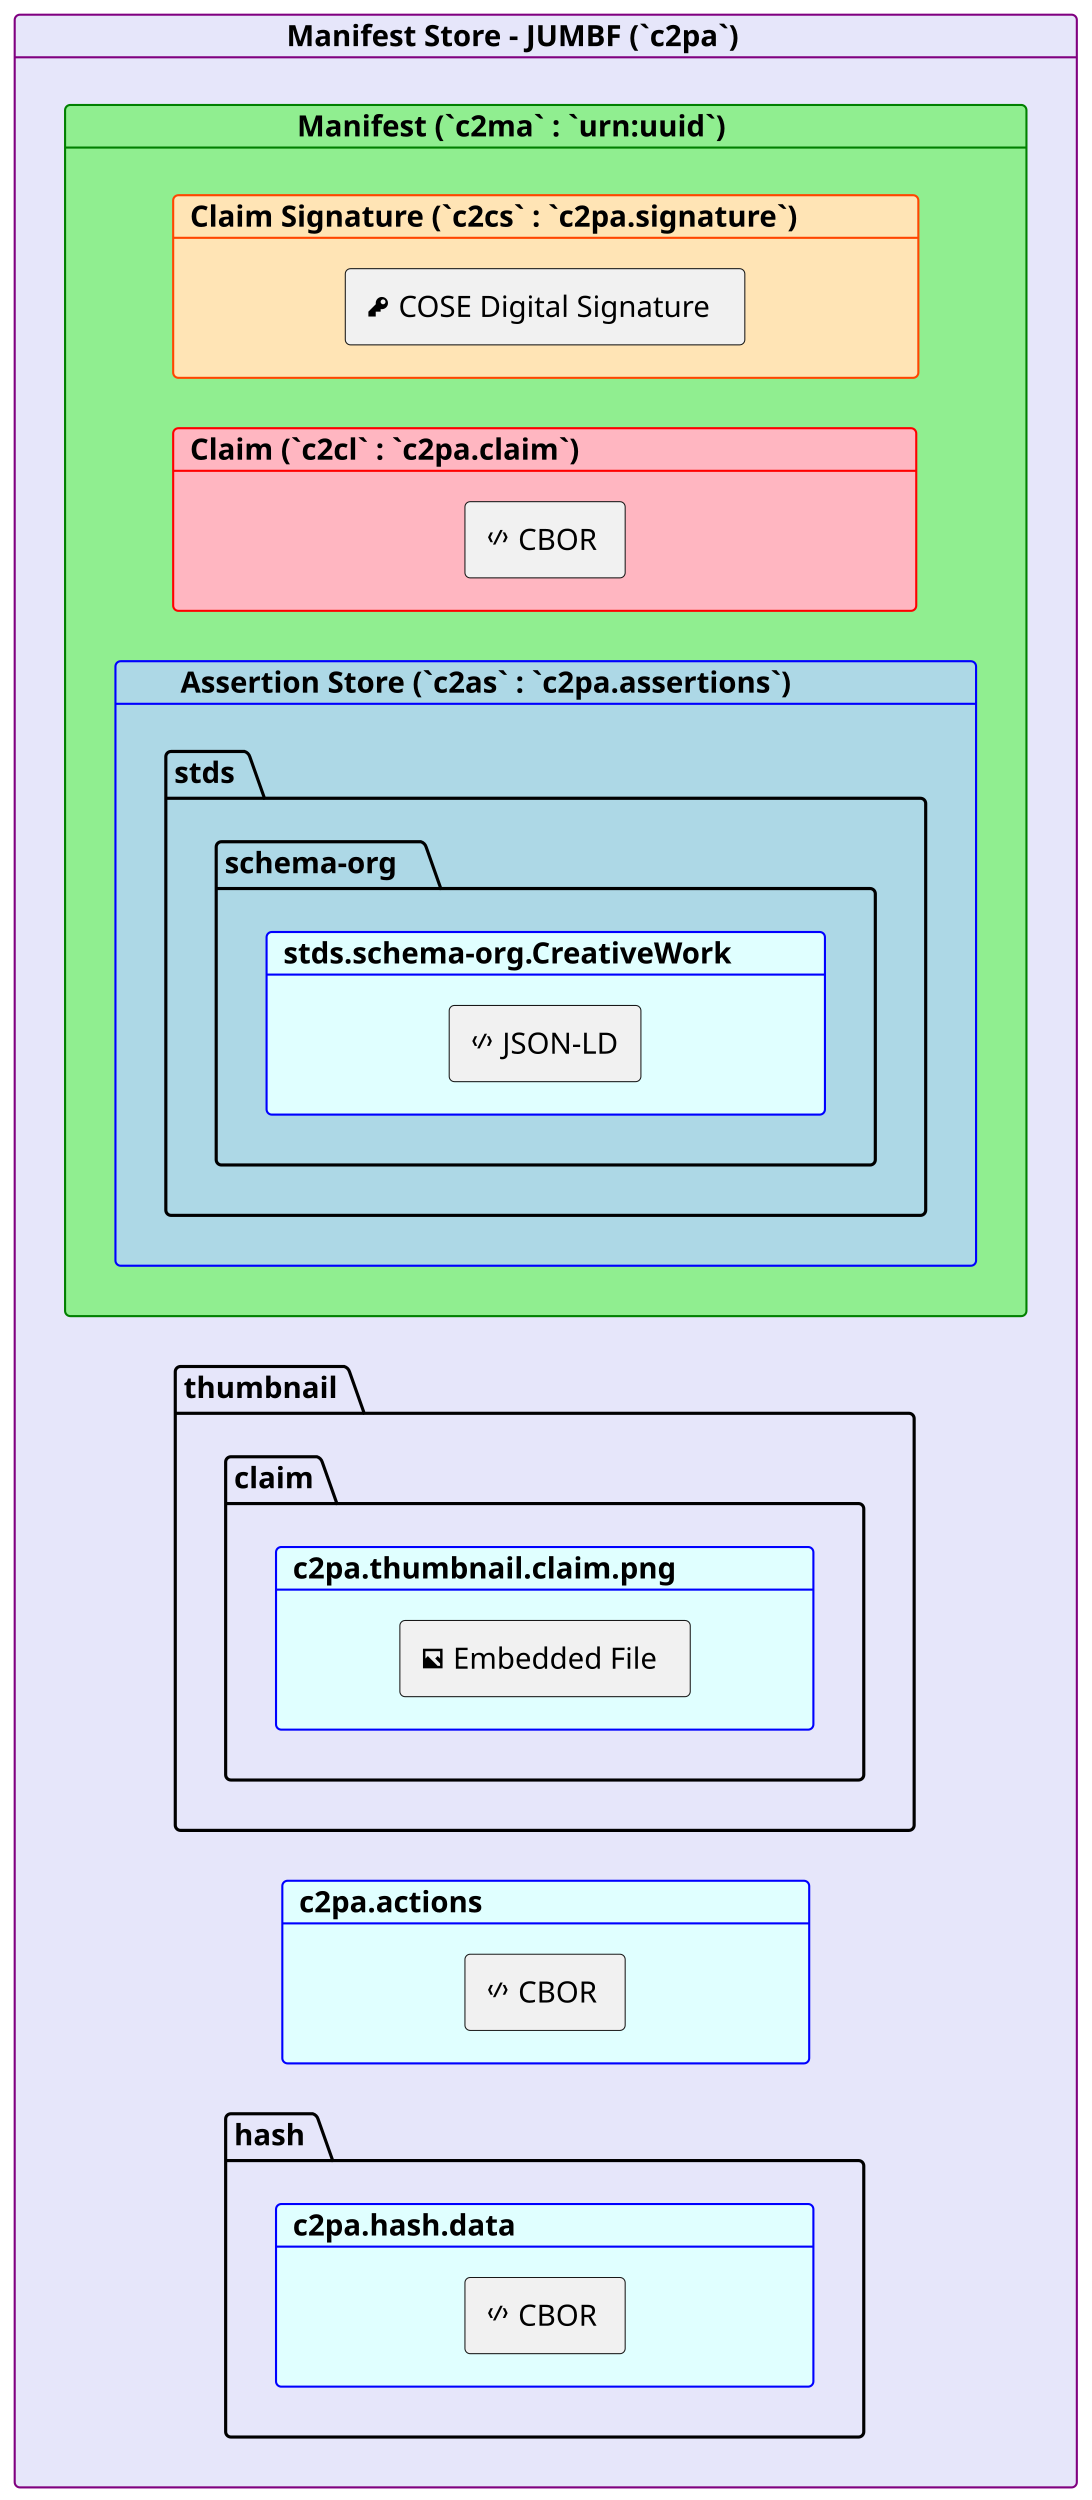
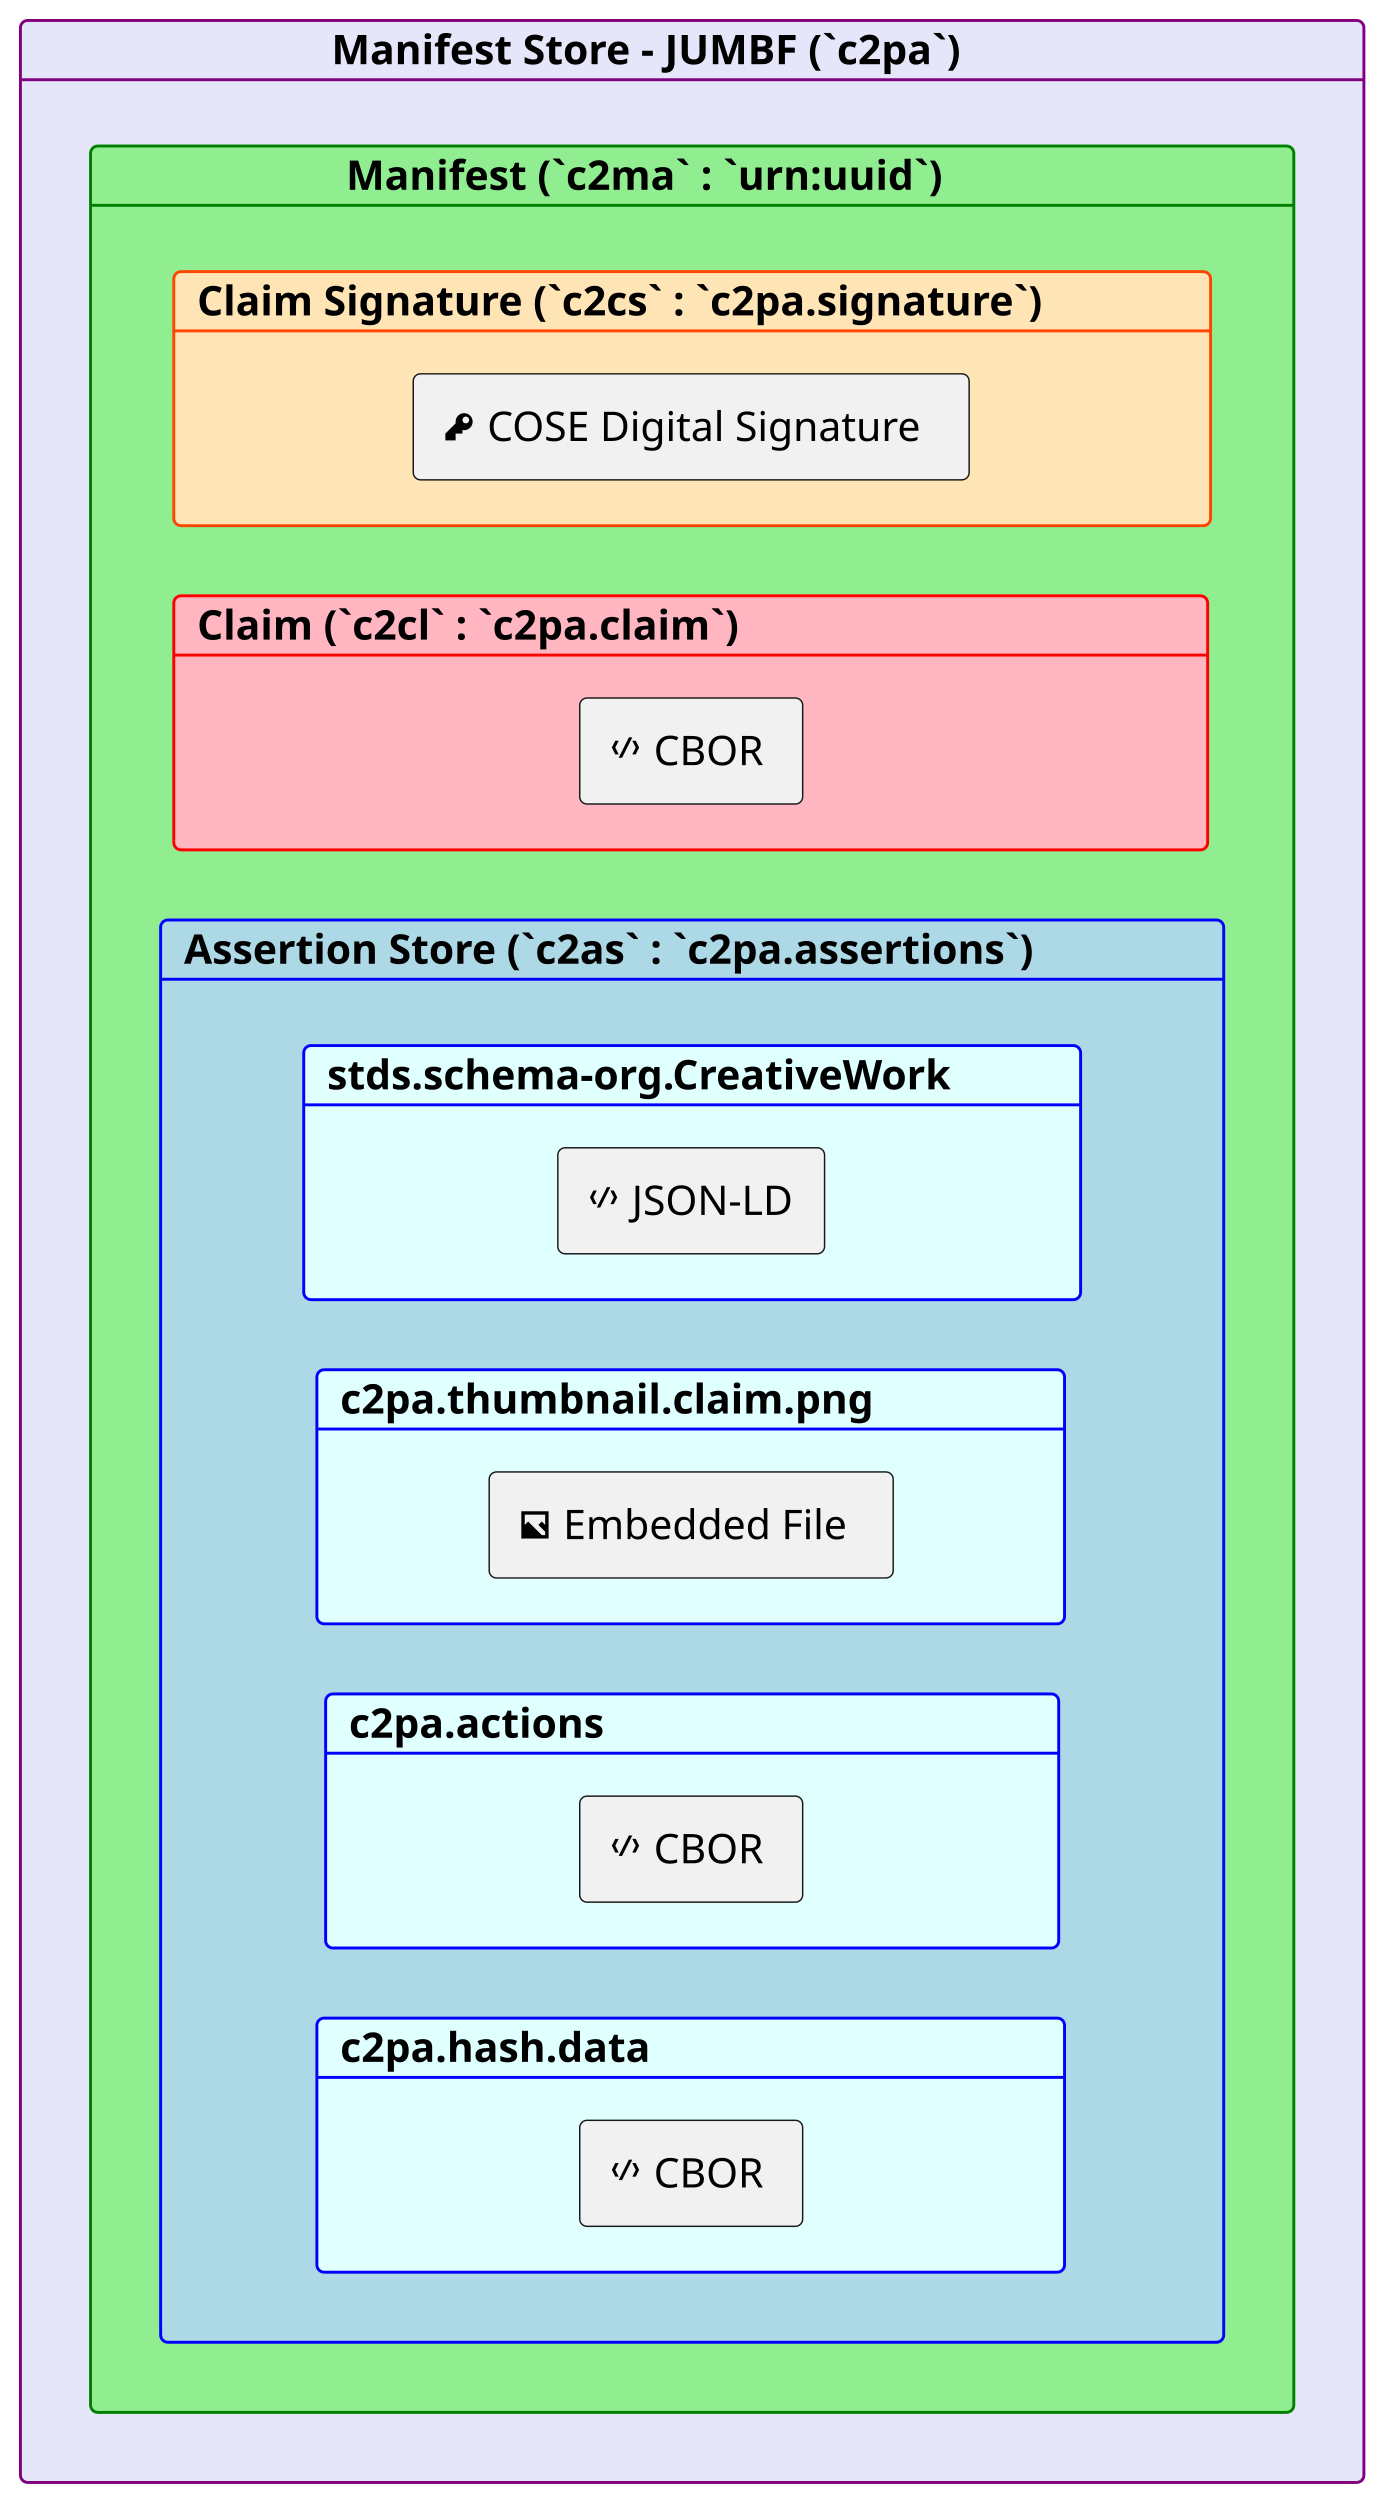
- <svg xmlns="http://www.w3.org/2000/svg" contentStyleType="text/css" height="1191px" preserveAspectRatio="none" style="width:520px;height:1191px;background:#FFFFFF;" version="1.1" viewBox="0 0 520 1191" width="520px" zoomAndPan="magnify">
+ <svg xmlns="http://www.w3.org/2000/svg" contentStyleType="text/css" height="856px" preserveAspectRatio="none" style="width:474px;height:856px;background:#FFFFFF;" version="1.1" viewBox="0 0 474 856" width="474px" zoomAndPan="magnify">
  <defs />
  <g>
    <g id="cluster_c2pa">
-       <rect fill="#E6E6FA" height="1178" rx="2.5" ry="2.5" style="stroke:#800080;stroke-width:1.0;" width="506" x="7" y="7" />
-       <line style="stroke:#800080;stroke-width:1.0;" x1="7" x2="513" y1="27.297" y2="27.297" />
-       <text fill="#000000" font-family="Source Sans Pro" font-size="14" font-weight="bold" lengthAdjust="spacing" textLength="247" x="136.5" y="21.995">Manifest Store - JUMBF (`c2pa`)</text>
+       <rect fill="#E6E6FA" height="843" rx="2.5" ry="2.5" style="stroke:#800080;stroke-width:1.0;" width="460" x="7" y="7" />
+       <line style="stroke:#800080;stroke-width:1.0;" x1="7" x2="467" y1="27.297" y2="27.297" />
+       <text fill="#000000" font-family="Source Sans Pro" font-size="14" font-weight="bold" lengthAdjust="spacing" textLength="247" x="113.5" y="21.995">Manifest Store - JUMBF (`c2pa`)</text>
    </g>
    <g id="cluster_c2ma">
-       <rect fill="#90EE90" height="577" rx="2.5" ry="2.5" style="stroke:#008000;stroke-width:1.0;" width="458" x="31" y="50" />
-       <line style="stroke:#008000;stroke-width:1.0;" x1="31" x2="489" y1="70.297" y2="70.297" />
-       <text fill="#000000" font-family="Source Sans Pro" font-size="14" font-weight="bold" lengthAdjust="spacing" textLength="237" x="141.5" y="64.995">Manifest (`c2ma` : `urn:uuid`)</text>
+       <rect fill="#90EE90" height="776" rx="2.5" ry="2.5" style="stroke:#008000;stroke-width:1.0;" width="412" x="31" y="50" />
+       <line style="stroke:#008000;stroke-width:1.0;" x1="31" x2="443" y1="70.297" y2="70.297" />
+       <text fill="#000000" font-family="Source Sans Pro" font-size="14" font-weight="bold" lengthAdjust="spacing" textLength="237" x="118.5" y="64.995">Manifest (`c2ma` : `urn:uuid`)</text>
    </g>
    <g id="cluster_c2cs">
-       <rect fill="#FFE4B5" height="87" rx="2.5" ry="2.5" style="stroke:#FF4500;stroke-width:1.0;" width="355" x="82.5" y="93" />
-       <line style="stroke:#FF4500;stroke-width:1.0;" x1="82.5" x2="437.5" y1="113.297" y2="113.297" />
-       <text fill="#000000" font-family="Source Sans Pro" font-size="14" font-weight="bold" lengthAdjust="spacing" textLength="339" x="90.5" y="107.995">Claim Signature (`c2cs` : `c2pa.signature`)</text>
+       <rect fill="#FFE4B5" height="87" rx="2.5" ry="2.5" style="stroke:#FF4500;stroke-width:1.0;" width="355" x="59.5" y="93" />
+       <line style="stroke:#FF4500;stroke-width:1.0;" x1="59.5" x2="414.5" y1="113.297" y2="113.297" />
+       <text fill="#000000" font-family="Source Sans Pro" font-size="14" font-weight="bold" lengthAdjust="spacing" textLength="339" x="67.5" y="107.995">Claim Signature (`c2cs` : `c2pa.signature`)</text>
    </g>
    <g id="cluster_c2cl">
-       <rect fill="#FFB6C1" height="87" rx="2.5" ry="2.5" style="stroke:#FF0000;stroke-width:1.0;" width="354" x="82.5" y="204" />
-       <line style="stroke:#FF0000;stroke-width:1.0;" x1="82.5" x2="436.5" y1="224.297" y2="224.297" />
-       <text fill="#000000" font-family="Source Sans Pro" font-size="14" font-weight="bold" lengthAdjust="spacing" textLength="218" x="90.5" y="218.995">Claim (`c2cl` : `c2pa.claim`)</text>
+       <rect fill="#FFB6C1" height="87" rx="2.5" ry="2.5" style="stroke:#FF0000;stroke-width:1.0;" width="354" x="59.5" y="204" />
+       <line style="stroke:#FF0000;stroke-width:1.0;" x1="59.5" x2="413.5" y1="224.297" y2="224.297" />
+       <text fill="#000000" font-family="Source Sans Pro" font-size="14" font-weight="bold" lengthAdjust="spacing" textLength="218" x="67.5" y="218.995">Claim (`c2cl` : `c2pa.claim`)</text>
    </g>
    <g id="cluster_c2as">
-       <rect fill="#ADD8E6" height="288" rx="2.5" ry="2.5" style="stroke:#0000FF;stroke-width:1.0;" width="410" x="55" y="315" />
-       <line style="stroke:#0000FF;stroke-width:1.0;" x1="55" x2="465" y1="335.297" y2="335.297" />
-       <text fill="#000000" font-family="Source Sans Pro" font-size="14" font-weight="bold" lengthAdjust="spacing" textLength="348" x="86" y="329.995">Assertion Store (`c2as` : `c2pa.assertions`)</text>
+       <rect fill="#ADD8E6" height="487" rx="2.5" ry="2.5" style="stroke:#0000FF;stroke-width:1.0;" width="364" x="55" y="315" />
+       <line style="stroke:#0000FF;stroke-width:1.0;" x1="55" x2="419" y1="335.297" y2="335.297" />
+       <text fill="#000000" font-family="Source Sans Pro" font-size="14" font-weight="bold" lengthAdjust="spacing" textLength="348" x="63" y="329.995">Assertion Store (`c2as` : `c2pa.assertions`)</text>
    </g>
-     <g id="cluster_stds">
-       <path d="M81.5,358 L116.5,358 A3.75,3.75 0 0 1 119,360.5 L126,380.297 L438.5,380.297 A2.5,2.5 0 0 1 441,382.797 L441,576.5 A2.5,2.5 0 0 1 438.5,579 L81.5,579 A2.5,2.5 0 0 1 79,576.5 L79,360.5 A2.5,2.5 0 0 1 81.5,358 " fill="none" style="stroke:#000000;stroke-width:1.5;" />
-       <line style="stroke:#000000;stroke-width:1.5;" x1="79" x2="126" y1="380.297" y2="380.297" />
-       <text fill="#000000" font-family="Source Sans Pro" font-size="14" font-weight="bold" lengthAdjust="spacing" textLength="34" x="83" y="372.995">stds</text>
+     <g id="cluster_stds.schema-org.CreativeWork ">
+       <rect fill="#E0FFFF" height="87" rx="2.5" ry="2.5" style="stroke:#0000FF;stroke-width:1.0;" width="266" x="104" y="358" />
+       <line style="stroke:#0000FF;stroke-width:1.0;" x1="104" x2="370" y1="378.297" y2="378.297" />
+       <text fill="#000000" font-family="Source Sans Pro" font-size="14" font-weight="bold" lengthAdjust="spacing" textLength="245" x="112" y="372.995">stds.schema-org.CreativeWork</text>
    </g>
-     <g id="cluster_schema-org">
-       <path d="M105.5,401 L200.5,401 A3.75,3.75 0 0 1 203,403.5 L210,423.297 L414.5,423.297 A2.5,2.5 0 0 1 417,425.797 L417,552.5 A2.5,2.5 0 0 1 414.5,555 L105.5,555 A2.5,2.5 0 0 1 103,552.5 L103,403.5 A2.5,2.5 0 0 1 105.5,401 " fill="none" style="stroke:#000000;stroke-width:1.5;" />
-       <line style="stroke:#000000;stroke-width:1.5;" x1="103" x2="210" y1="423.297" y2="423.297" />
-       <text fill="#000000" font-family="Source Sans Pro" font-size="14" font-weight="bold" lengthAdjust="spacing" textLength="94" x="107" y="415.995">schema-org</text>
+     <g id="cluster_c2pa.thumbnail.claim.png        ">
+       <rect fill="#E0FFFF" height="87" rx="2.5" ry="2.5" style="stroke:#0000FF;stroke-width:1.0;" width="256" x="108.5" y="469" />
+       <line style="stroke:#0000FF;stroke-width:1.0;" x1="108.5" x2="364.5" y1="489.297" y2="489.297" />
+       <text fill="#000000" font-family="Source Sans Pro" font-size="14" font-weight="bold" lengthAdjust="spacing" textLength="200" x="116.5" y="483.995">c2pa.thumbnail.claim.png</text>
    </g>
-     <g id="cluster_CreativeWork ">
-       <rect fill="#E0FFFF" height="87" rx="2.5" ry="2.5" style="stroke:#0000FF;stroke-width:1.0;" width="266" x="127" y="444" />
-       <line style="stroke:#0000FF;stroke-width:1.0;" x1="127" x2="393" y1="464.297" y2="464.297" />
-       <text fill="#000000" font-family="Source Sans Pro" font-size="14" font-weight="bold" lengthAdjust="spacing" textLength="245" x="135" y="458.995">stds.schema-org.CreativeWork</text>
+     <g id="cluster_c2pa.actions                           ">
+       <rect fill="#E0FFFF" height="87" rx="2.5" ry="2.5" style="stroke:#0000FF;stroke-width:1.0;" width="251" x="111.5" y="580" />
+       <line style="stroke:#0000FF;stroke-width:1.0;" x1="111.5" x2="362.5" y1="600.297" y2="600.297" />
+       <text fill="#000000" font-family="Source Sans Pro" font-size="14" font-weight="bold" lengthAdjust="spacing" textLength="100" x="119.5" y="594.995">c2pa.actions</text>
    </g>
-     <g id="cluster_thumbnail">
-       <path d="M86,651 L164,651 A3.75,3.75 0 0 1 166.5,653.5 L173.5,673.297 L433,673.297 A2.5,2.5 0 0 1 435.5,675.797 L435.5,869.5 A2.5,2.5 0 0 1 433,872 L86,872 A2.5,2.5 0 0 1 83.5,869.5 L83.5,653.5 A2.5,2.5 0 0 1 86,651 " fill="none" style="stroke:#000000;stroke-width:1.5;" />
-       <line style="stroke:#000000;stroke-width:1.5;" x1="83.5" x2="173.5" y1="673.297" y2="673.297" />
-       <text fill="#000000" font-family="Source Sans Pro" font-size="14" font-weight="bold" lengthAdjust="spacing" textLength="77" x="87.5" y="665.995">thumbnail</text>
-     </g>
-     <g id="cluster_claim">
-       <path d="M110,694 L151,694 A3.75,3.75 0 0 1 153.5,696.5 L160.5,716.297 L409,716.297 A2.5,2.5 0 0 1 411.5,718.797 L411.5,845.5 A2.5,2.5 0 0 1 409,848 L110,848 A2.5,2.5 0 0 1 107.5,845.5 L107.5,696.5 A2.5,2.5 0 0 1 110,694 " fill="none" style="stroke:#000000;stroke-width:1.5;" />
-       <line style="stroke:#000000;stroke-width:1.5;" x1="107.5" x2="160.5" y1="716.297" y2="716.297" />
-       <text fill="#000000" font-family="Source Sans Pro" font-size="14" font-weight="bold" lengthAdjust="spacing" textLength="40" x="111.5" y="708.995">claim</text>
-     </g>
-     <g id="cluster_png        ">
-       <rect fill="#E0FFFF" height="87" rx="2.5" ry="2.5" style="stroke:#0000FF;stroke-width:1.0;" width="256" x="131.5" y="737" />
-       <line style="stroke:#0000FF;stroke-width:1.0;" x1="131.5" x2="387.5" y1="757.297" y2="757.297" />
-       <text fill="#000000" font-family="Source Sans Pro" font-size="14" font-weight="bold" lengthAdjust="spacing" textLength="200" x="139.5" y="751.995">c2pa.thumbnail.claim.png</text>
-     </g>
-     <g id="cluster_actions                           ">
-       <rect fill="#E0FFFF" height="87" rx="2.5" ry="2.5" style="stroke:#0000FF;stroke-width:1.0;" width="251" x="134.5" y="896" />
-       <line style="stroke:#0000FF;stroke-width:1.0;" x1="134.5" x2="385.5" y1="916.297" y2="916.297" />
-       <text fill="#000000" font-family="Source Sans Pro" font-size="14" font-weight="bold" lengthAdjust="spacing" textLength="100" x="142.5" y="910.995">c2pa.actions</text>
-     </g>
-     <g id="cluster_hash">
-       <path d="M110,1007 L149,1007 A3.75,3.75 0 0 1 151.5,1009.5 L158.5,1029.297 L409,1029.297 A2.5,2.5 0 0 1 411.5,1031.797 L411.5,1158.5 A2.5,2.5 0 0 1 409,1161 L110,1161 A2.5,2.5 0 0 1 107.5,1158.5 L107.5,1009.5 A2.5,2.5 0 0 1 110,1007 " fill="none" style="stroke:#000000;stroke-width:1.5;" />
-       <line style="stroke:#000000;stroke-width:1.5;" x1="107.5" x2="158.5" y1="1029.297" y2="1029.297" />
-       <text fill="#000000" font-family="Source Sans Pro" font-size="14" font-weight="bold" lengthAdjust="spacing" textLength="38" x="111.5" y="1021.995">hash</text>
-     </g>
-     <g id="cluster_data                        ">
-       <rect fill="#E0FFFF" height="87" rx="2.5" ry="2.5" style="stroke:#0000FF;stroke-width:1.0;" width="256" x="131.5" y="1050" />
-       <line style="stroke:#0000FF;stroke-width:1.0;" x1="131.5" x2="387.5" y1="1070.297" y2="1070.297" />
-       <text fill="#000000" font-family="Source Sans Pro" font-size="14" font-weight="bold" lengthAdjust="spacing" textLength="120" x="139.5" y="1064.995">c2pa.hash.data</text>
+     <g id="cluster_c2pa.hash.data                        ">
+       <rect fill="#E0FFFF" height="87" rx="2.5" ry="2.5" style="stroke:#0000FF;stroke-width:1.0;" width="256" x="108.5" y="691" />
+       <line style="stroke:#0000FF;stroke-width:1.0;" x1="108.5" x2="364.5" y1="711.297" y2="711.297" />
+       <text fill="#000000" font-family="Source Sans Pro" font-size="14" font-weight="bold" lengthAdjust="spacing" textLength="120" x="116.5" y="705.995">c2pa.hash.data</text>
    </g>
    <g id="elem_CS">
-       <rect fill="#F1F1F1" height="36.297" rx="2.5" ry="2.5" style="stroke:#181818;stroke-width:0.5;" width="190.333" x="164.5" y="128" />
-       <path d="M181.917,141.464 C180.307,141.464 179,142.77 179,144.38 C179,144.567 179,144.754 179.035,144.929 L175.5,148.464 L175.5,150.797 L179,150.797 L179,148.464 L181.333,148.464 L181.333,147.297 L181.368,147.262 C181.543,147.297 181.73,147.297 181.917,147.297 C183.527,147.297 184.833,145.99 184.833,144.38 C184.833,142.77 183.527,141.464 181.917,141.464 M182.5,142.63 C183.142,142.63 183.667,143.155 183.667,143.797 C183.667,144.439 183.142,144.964 182.5,144.964 C181.858,144.964 181.333,144.439 181.333,143.797 C181.333,143.155 181.858,142.63 182.5,142.63 " fill="#000000" style="stroke:;stroke-width:0.0;stroke-dasharray:;" />
-       <text fill="#000000" font-family="Source Sans Pro" font-size="14" lengthAdjust="spacing" textLength="155" x="189.833" y="150.995">COSE Digital Signature</text>
+       <rect fill="#F1F1F1" height="36.297" rx="2.5" ry="2.5" style="stroke:#181818;stroke-width:0.5;" width="190.333" x="141.5" y="128" />
+       <path d="M158.917,141.464 C157.307,141.464 156,142.77 156,144.38 C156,144.567 156,144.754 156.035,144.929 L152.5,148.464 L152.5,150.797 L156,150.797 L156,148.464 L158.333,148.464 L158.333,147.297 L158.368,147.262 C158.543,147.297 158.73,147.297 158.917,147.297 C160.527,147.297 161.833,145.99 161.833,144.38 C161.833,142.77 160.527,141.464 158.917,141.464 M159.5,142.63 C160.142,142.63 160.667,143.155 160.667,143.797 C160.667,144.439 160.142,144.964 159.5,144.964 C158.858,144.964 158.333,144.439 158.333,143.797 C158.333,143.155 158.858,142.63 159.5,142.63 " fill="#000000" style="stroke:;stroke-width:0.0;stroke-dasharray:;" />
+       <text fill="#000000" font-family="Source Sans Pro" font-size="14" lengthAdjust="spacing" textLength="155" x="166.833" y="150.995">COSE Digital Signature</text>
    </g>
    <g id="elem_C">
-       <rect fill="#F1F1F1" height="36.297" rx="2.5" ry="2.5" style="stroke:#181818;stroke-width:0.5;" width="76.333" x="221.5" y="239" />
-       <path d="M238.333,252.464 L234.833,259.464 L236,259.464 L239.5,252.464 L238.333,252.464 M233.667,253.63 L232.5,255.964 L233.667,258.297 L234.833,258.297 L233.667,255.964 L234.833,253.63 L233.667,253.63 M239.5,253.63 L240.667,255.964 L239.5,258.297 L240.667,258.297 L241.833,255.964 L240.667,253.63 L239.5,253.63 " fill="#000000" style="stroke:;stroke-width:0.0;stroke-dasharray:;" />
-       <text fill="#000000" font-family="Source Sans Pro" font-size="14" lengthAdjust="spacing" textLength="41" x="246.833" y="261.995">CBOR</text>
+       <rect fill="#F1F1F1" height="36.297" rx="2.5" ry="2.5" style="stroke:#181818;stroke-width:0.5;" width="76.333" x="198.5" y="239" />
+       <path d="M215.333,252.464 L211.833,259.464 L213,259.464 L216.5,252.464 L215.333,252.464 M210.667,253.63 L209.5,255.964 L210.667,258.297 L211.833,258.297 L210.667,255.964 L211.833,253.63 L210.667,253.63 M216.5,253.63 L217.667,255.964 L216.5,258.297 L217.667,258.297 L218.833,255.964 L217.667,253.63 L216.5,253.63 " fill="#000000" style="stroke:;stroke-width:0.0;stroke-dasharray:;" />
+       <text fill="#000000" font-family="Source Sans Pro" font-size="14" lengthAdjust="spacing" textLength="41" x="223.833" y="261.995">CBOR</text>
    </g>
    <g id="elem_A1">
-       <rect fill="#F1F1F1" height="36.297" rx="2.5" ry="2.5" style="stroke:#181818;stroke-width:0.5;" width="91.333" x="214" y="479" />
-       <path d="M230.833,492.464 L227.333,499.464 L228.5,499.464 L232,492.464 L230.833,492.464 M226.167,493.63 L225,495.964 L226.167,498.297 L227.333,498.297 L226.167,495.964 L227.333,493.63 L226.167,493.63 M232,493.63 L233.167,495.964 L232,498.297 L233.167,498.297 L234.333,495.964 L233.167,493.63 L232,493.63 " fill="#000000" style="stroke:;stroke-width:0.0;stroke-dasharray:;" />
-       <text fill="#000000" font-family="Source Sans Pro" font-size="14" lengthAdjust="spacing" textLength="56" x="239.333" y="501.995">JSON-LD</text>
+       <rect fill="#F1F1F1" height="36.297" rx="2.5" ry="2.5" style="stroke:#181818;stroke-width:0.5;" width="91.333" x="191" y="393" />
+       <path d="M207.833,406.464 L204.333,413.464 L205.5,413.464 L209,406.464 L207.833,406.464 M203.167,407.63 L202,409.964 L203.167,412.297 L204.333,412.297 L203.167,409.964 L204.333,407.63 L203.167,407.63 M209,407.63 L210.167,409.964 L209,412.297 L210.167,412.297 L211.333,409.964 L210.167,407.63 L209,407.63 " fill="#000000" style="stroke:;stroke-width:0.0;stroke-dasharray:;" />
+       <text fill="#000000" font-family="Source Sans Pro" font-size="14" lengthAdjust="spacing" textLength="56" x="216.333" y="415.995">JSON-LD</text>
    </g>
    <g id="elem_A2">
-       <rect fill="#F1F1F1" height="36.297" rx="2.5" ry="2.5" style="stroke:#181818;stroke-width:0.5;" width="138.333" x="190.5" y="772" />
-       <path d="M201.5,785.463 L201.5,794.797 L210.833,794.797 L210.833,785.463 L201.5,785.463 M202.667,786.63 L209.667,786.63 L209.667,790.13 L208.5,788.963 L207.333,790.13 L209.667,792.463 L209.667,793.63 L208.5,793.63 L203.833,788.963 L202.667,790.13 L202.667,786.63 " fill="#000000" style="stroke:;stroke-width:0.0;stroke-dasharray:;" />
-       <text fill="#000000" font-family="Source Sans Pro" font-size="14" lengthAdjust="spacing" textLength="103" x="215.833" y="794.995">Embedded File</text>
+       <rect fill="#F1F1F1" height="36.297" rx="2.5" ry="2.5" style="stroke:#181818;stroke-width:0.5;" width="138.333" x="167.5" y="504" />
+       <path d="M178.5,517.463 L178.5,526.797 L187.833,526.797 L187.833,517.463 L178.5,517.463 M179.667,518.63 L186.667,518.63 L186.667,522.13 L185.5,520.963 L184.333,522.13 L186.667,524.463 L186.667,525.63 L185.5,525.63 L180.833,520.963 L179.667,522.13 L179.667,518.63 " fill="#000000" style="stroke:;stroke-width:0.0;stroke-dasharray:;" />
+       <text fill="#000000" font-family="Source Sans Pro" font-size="14" lengthAdjust="spacing" textLength="103" x="192.833" y="526.995">Embedded File</text>
    </g>
    <g id="elem_A3">
-       <rect fill="#F1F1F1" height="36.297" rx="2.5" ry="2.5" style="stroke:#181818;stroke-width:0.5;" width="76.333" x="221.5" y="931" />
-       <path d="M238.333,944.463 L234.833,951.463 L236,951.463 L239.5,944.463 L238.333,944.463 M233.667,945.63 L232.5,947.963 L233.667,950.297 L234.833,950.297 L233.667,947.963 L234.833,945.63 L233.667,945.63 M239.5,945.63 L240.667,947.963 L239.5,950.297 L240.667,950.297 L241.833,947.963 L240.667,945.63 L239.5,945.63 " fill="#000000" style="stroke:;stroke-width:0.0;stroke-dasharray:;" />
-       <text fill="#000000" font-family="Source Sans Pro" font-size="14" lengthAdjust="spacing" textLength="41" x="246.833" y="953.995">CBOR</text>
+       <rect fill="#F1F1F1" height="36.297" rx="2.5" ry="2.5" style="stroke:#181818;stroke-width:0.5;" width="76.333" x="198.5" y="615" />
+       <path d="M215.333,628.463 L211.833,635.463 L213,635.463 L216.5,628.463 L215.333,628.463 M210.667,629.63 L209.5,631.963 L210.667,634.297 L211.833,634.297 L210.667,631.963 L211.833,629.63 L210.667,629.63 M216.5,629.63 L217.667,631.963 L216.5,634.297 L217.667,634.297 L218.833,631.963 L217.667,629.63 L216.5,629.63 " fill="#000000" style="stroke:;stroke-width:0.0;stroke-dasharray:;" />
+       <text fill="#000000" font-family="Source Sans Pro" font-size="14" lengthAdjust="spacing" textLength="41" x="223.833" y="637.995">CBOR</text>
    </g>
    <g id="elem_A4">
-       <rect fill="#F1F1F1" height="36.297" rx="2.5" ry="2.5" style="stroke:#181818;stroke-width:0.5;" width="76.333" x="221.5" y="1085" />
-       <path d="M238.333,1098.464 L234.833,1105.464 L236,1105.464 L239.5,1098.464 L238.333,1098.464 M233.667,1099.63 L232.5,1101.964 L233.667,1104.297 L234.833,1104.297 L233.667,1101.964 L234.833,1099.63 L233.667,1099.63 M239.5,1099.63 L240.667,1101.964 L239.5,1104.297 L240.667,1104.297 L241.833,1101.964 L240.667,1099.63 L239.5,1099.63 " fill="#000000" style="stroke:;stroke-width:0.0;stroke-dasharray:;" />
-       <text fill="#000000" font-family="Source Sans Pro" font-size="14" lengthAdjust="spacing" textLength="41" x="246.833" y="1107.995">CBOR</text>
+       <rect fill="#F1F1F1" height="36.297" rx="2.5" ry="2.5" style="stroke:#181818;stroke-width:0.5;" width="76.333" x="198.5" y="726" />
+       <path d="M215.333,739.463 L211.833,746.463 L213,746.463 L216.5,739.463 L215.333,739.463 M210.667,740.63 L209.5,742.963 L210.667,745.297 L211.833,745.297 L210.667,742.963 L211.833,740.63 L210.667,740.63 M216.5,740.63 L217.667,742.963 L216.5,745.297 L217.667,745.297 L218.833,742.963 L217.667,740.63 L216.5,740.63 " fill="#000000" style="stroke:;stroke-width:0.0;stroke-dasharray:;" />
+       <text fill="#000000" font-family="Source Sans Pro" font-size="14" lengthAdjust="spacing" textLength="41" x="223.833" y="748.995">CBOR</text>
    </g>
  </g>
</svg>
